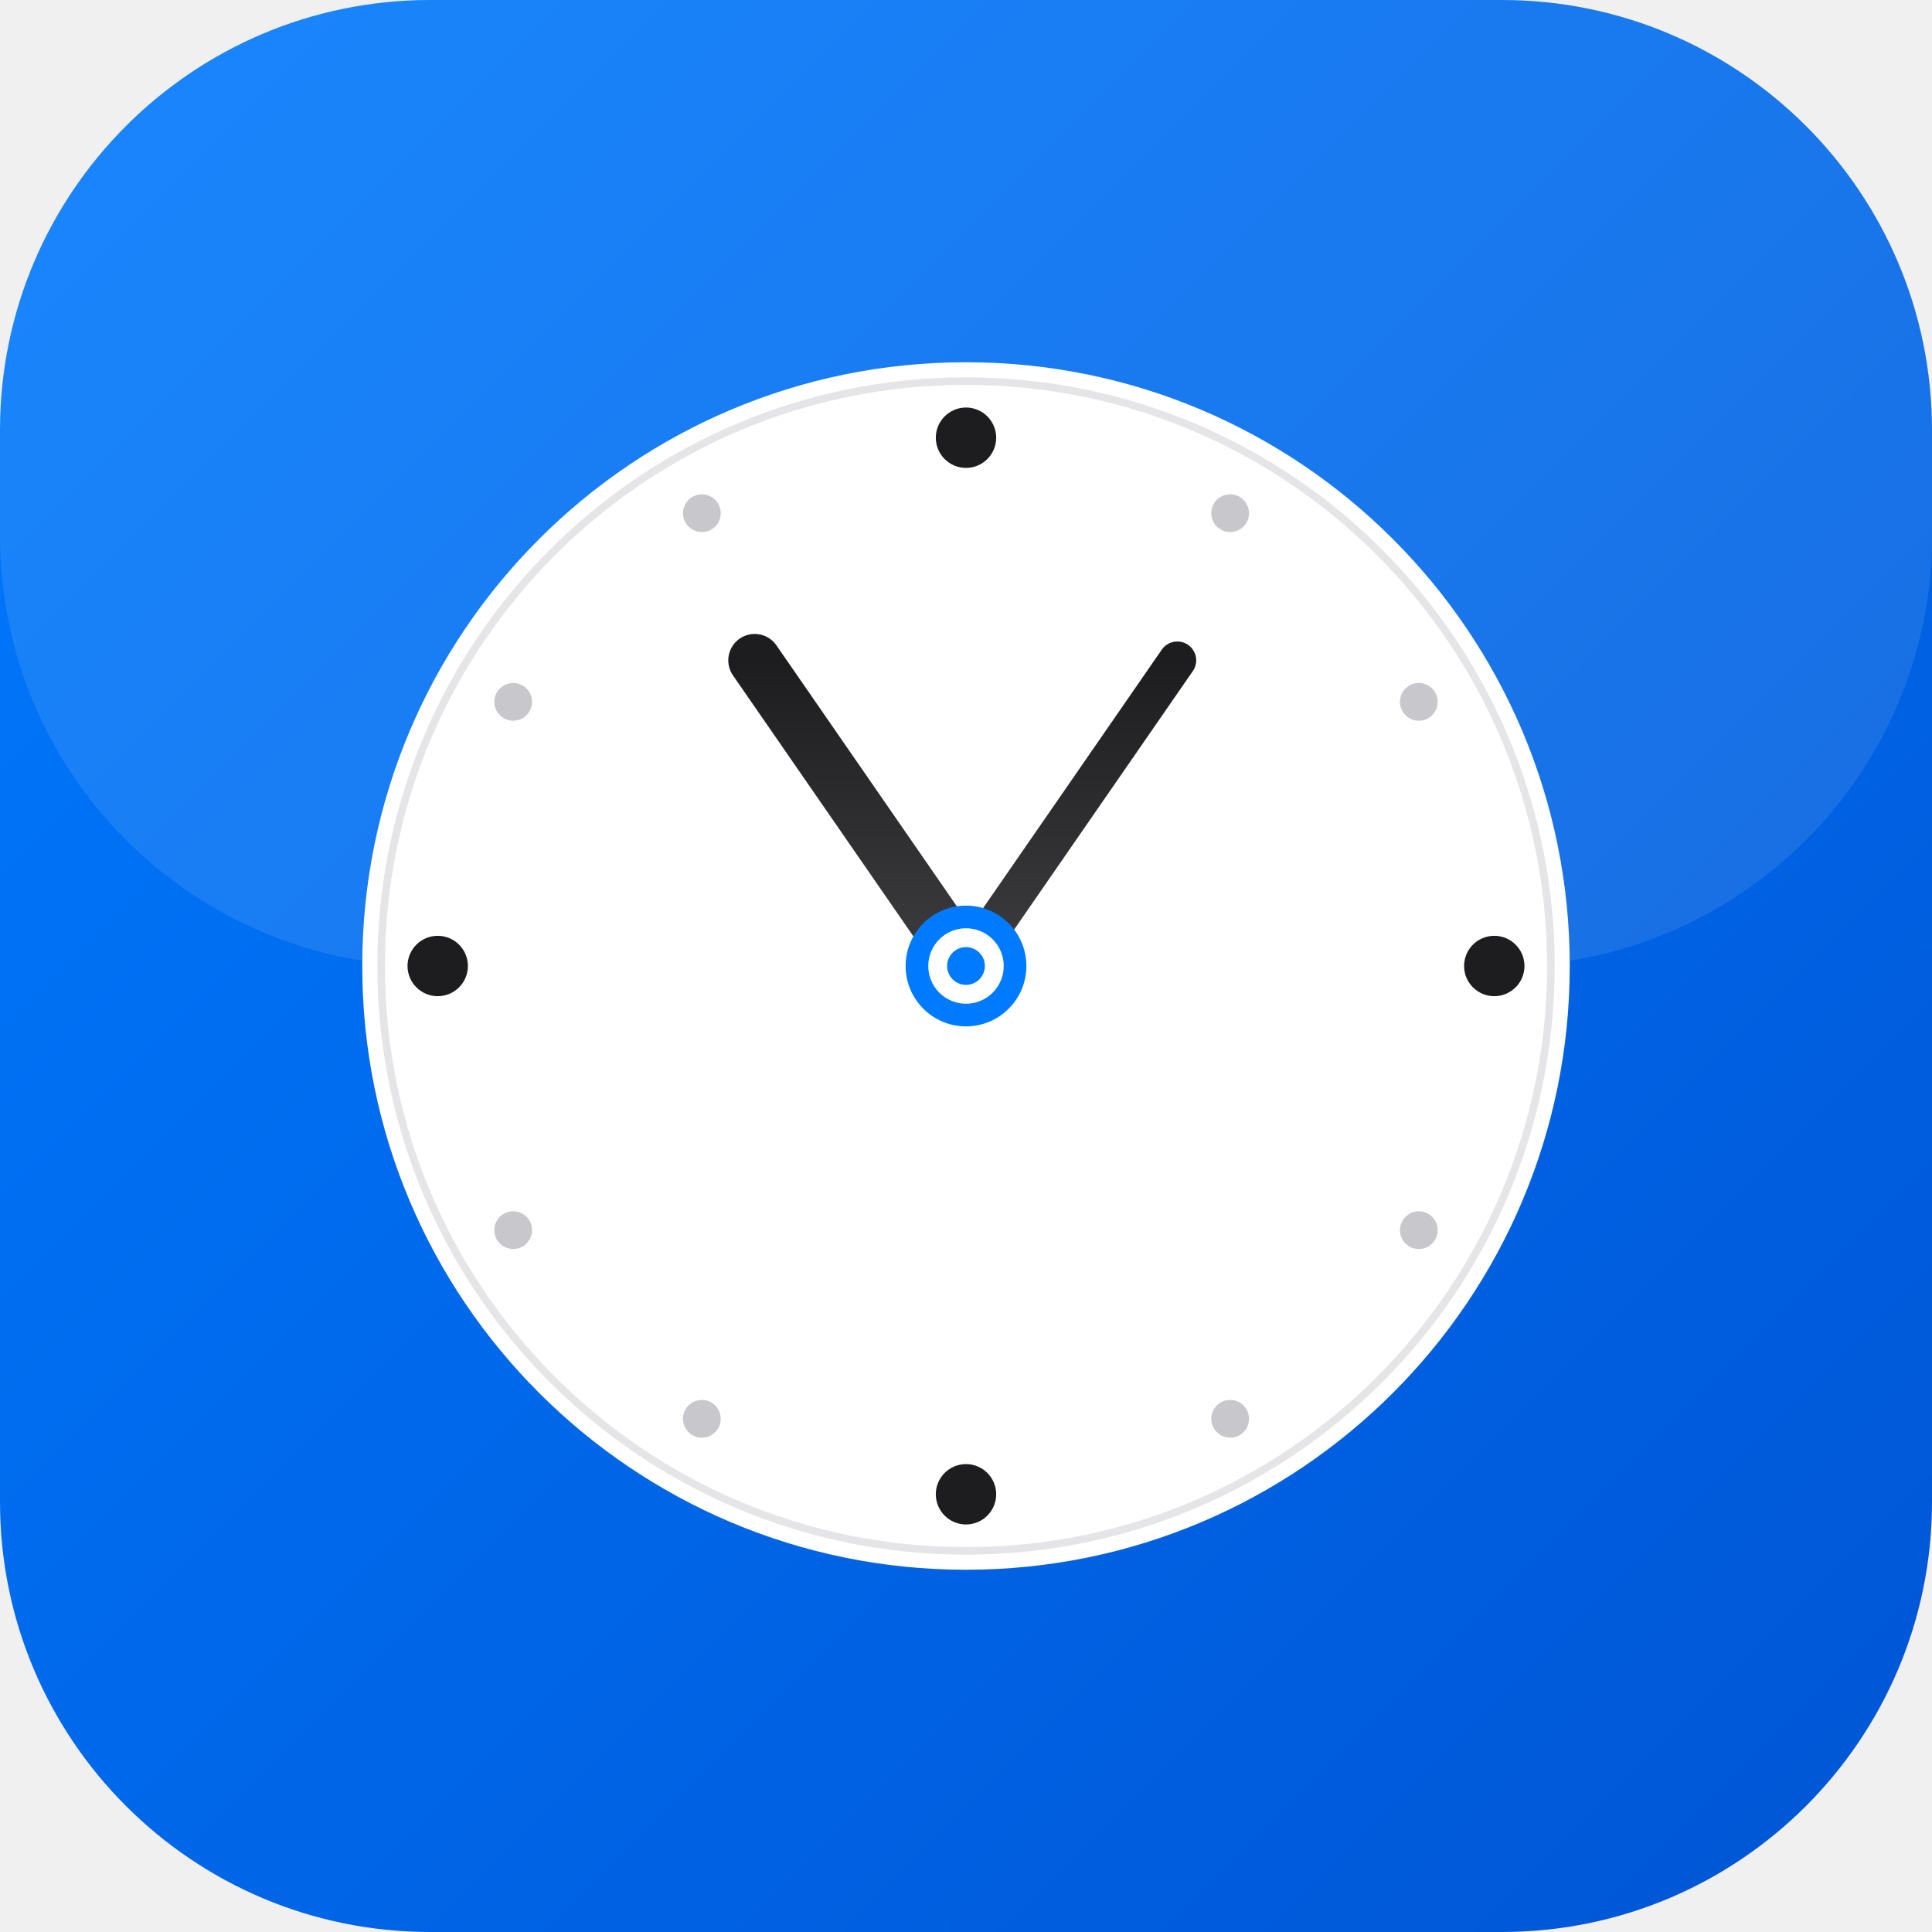
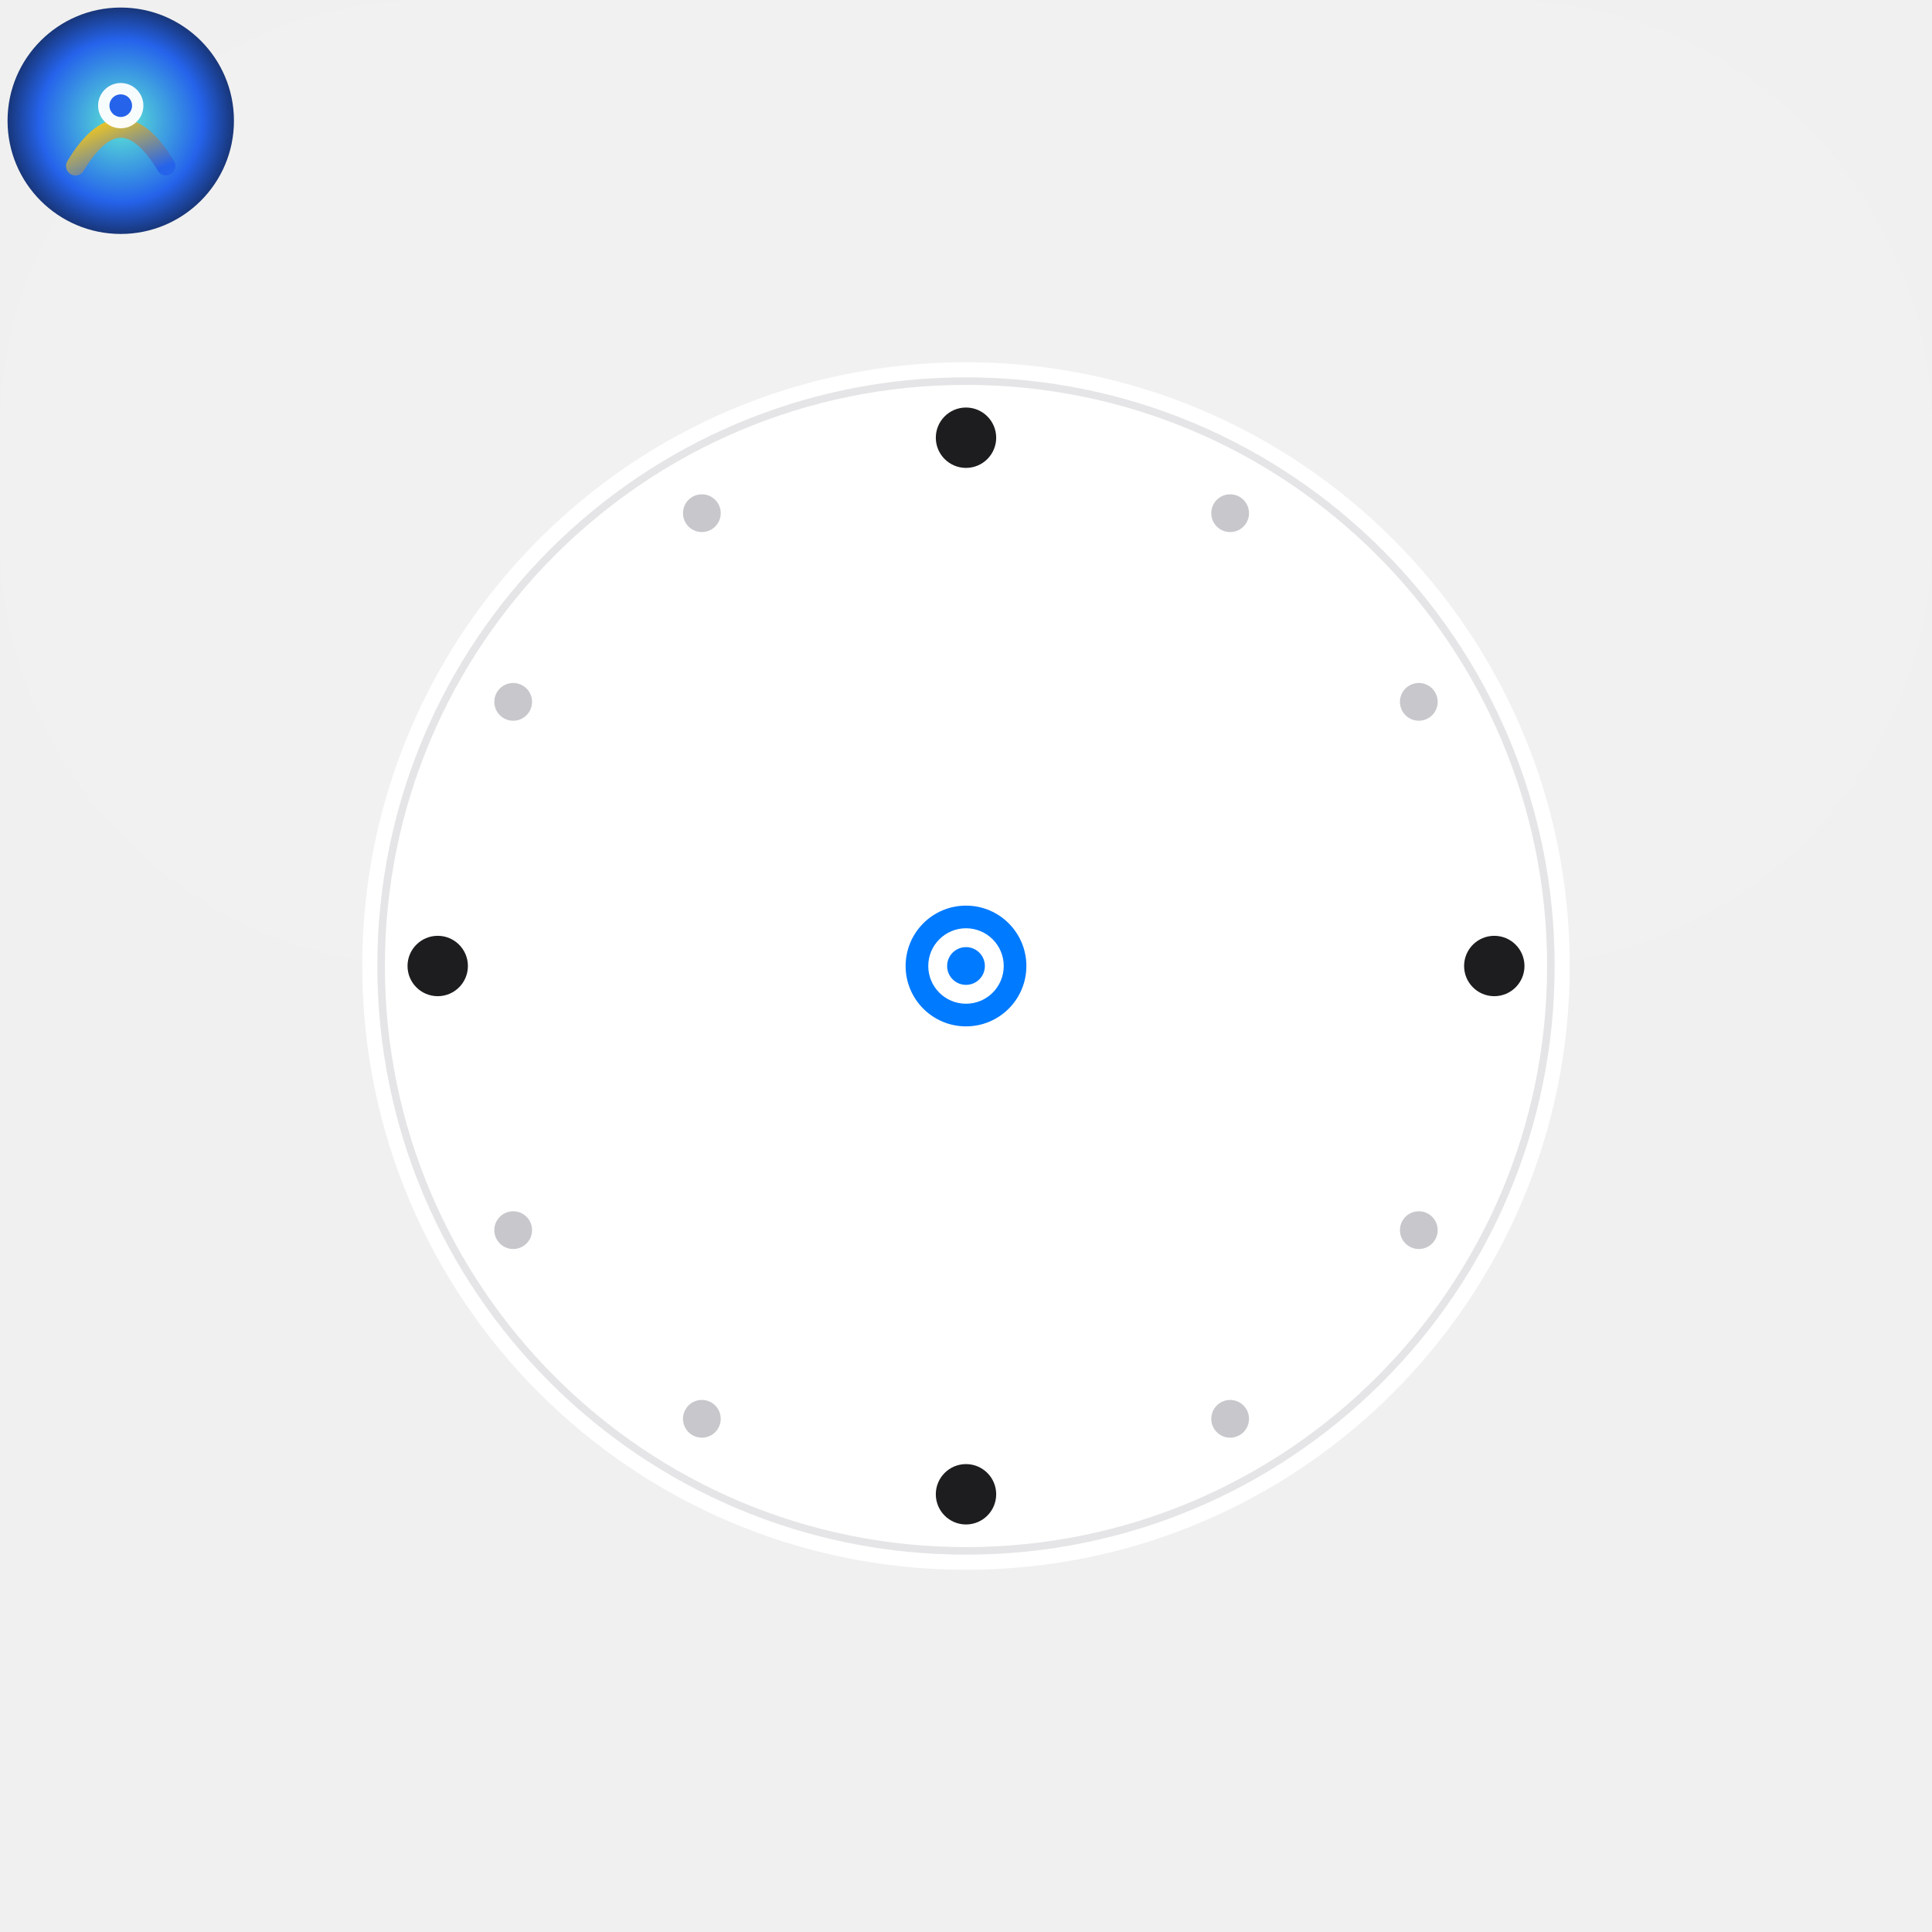
<svg xmlns="http://www.w3.org/2000/svg" viewBox="0 0 512 512">
  <defs>
-     <linearGradient id="bg" x1="0%" y1="0%" x2="100%" y2="100%">
-       <stop offset="0%" stop-color="#007AFF" />
-       <stop offset="100%" stop-color="#0055D4" />
-     </linearGradient>
-     <linearGradient id="handGrad" x1="0%" y1="0%" x2="0%" y2="100%">
-       <stop offset="0%" stop-color="#1d1d1f" />
-       <stop offset="100%" stop-color="#3d3d3f" />
+     <radialGradient id="g1" cx="50%" cy="50%" r="60%">
+       <stop offset="0%" stop-color="#5eead4" />
+       <stop offset="60%" stop-color="#2563eb" />
+       <stop offset="100%" stop-color="#0f172a" />
+     </radialGradient>
+     <linearGradient id="g2" x1="0" y1="0" x2="1" y2="1">
+       <stop offset="0%" stop-color="#facc15" />
+       <stop offset="100%" stop-color="#2563eb" />
    </linearGradient>
  </defs>
  <rect x="0" y="0" width="512" height="512" rx="114" fill="url(#bg)" />
  <rect x="0" y="0" width="512" height="256" rx="114" fill="white" opacity="0.1" />
  <circle cx="256" cy="256" r="160" fill="white" />
  <circle cx="256" cy="256" r="155" fill="none" stroke="#e5e5e7" stroke-width="2" />
  <g fill="#1d1d1f">
    <circle cx="256" cy="116" r="8" />
    <circle cx="396" cy="256" r="8" />
    <circle cx="256" cy="396" r="8" />
    <circle cx="116" cy="256" r="8" />
  </g>
  <g fill="#c7c7cc">
    <circle cx="326" cy="136" r="5" />
    <circle cx="376" cy="186" r="5" />
    <circle cx="376" cy="326" r="5" />
    <circle cx="326" cy="376" r="5" />
    <circle cx="186" cy="376" r="5" />
    <circle cx="136" cy="326" r="5" />
    <circle cx="136" cy="186" r="5" />
    <circle cx="186" cy="136" r="5" />
  </g>
  <line x1="256" y1="256" x2="200" y2="175" stroke="url(#handGrad)" stroke-width="14" stroke-linecap="round" />
  <line x1="256" y1="256" x2="312" y2="175" stroke="url(#handGrad)" stroke-width="10" stroke-linecap="round" />
  <circle cx="256" cy="256" r="16" fill="#007AFF" />
  <circle cx="256" cy="256" r="10" fill="white" />
  <circle cx="256" cy="256" r="5" fill="#007AFF" />
+   <circle cx="32" cy="32" r="30" fill="url(#g1)" />
+   <path d="M20 44 Q32 24 44 44" stroke="url(#g2)" stroke-width="5" fill="none" stroke-linecap="round" />
+   <circle cx="32" cy="28" r="6" fill="#fff" fill-opacity="0.95" />
+   <circle cx="32" cy="28" r="3" fill="#2563eb" />
</svg>
